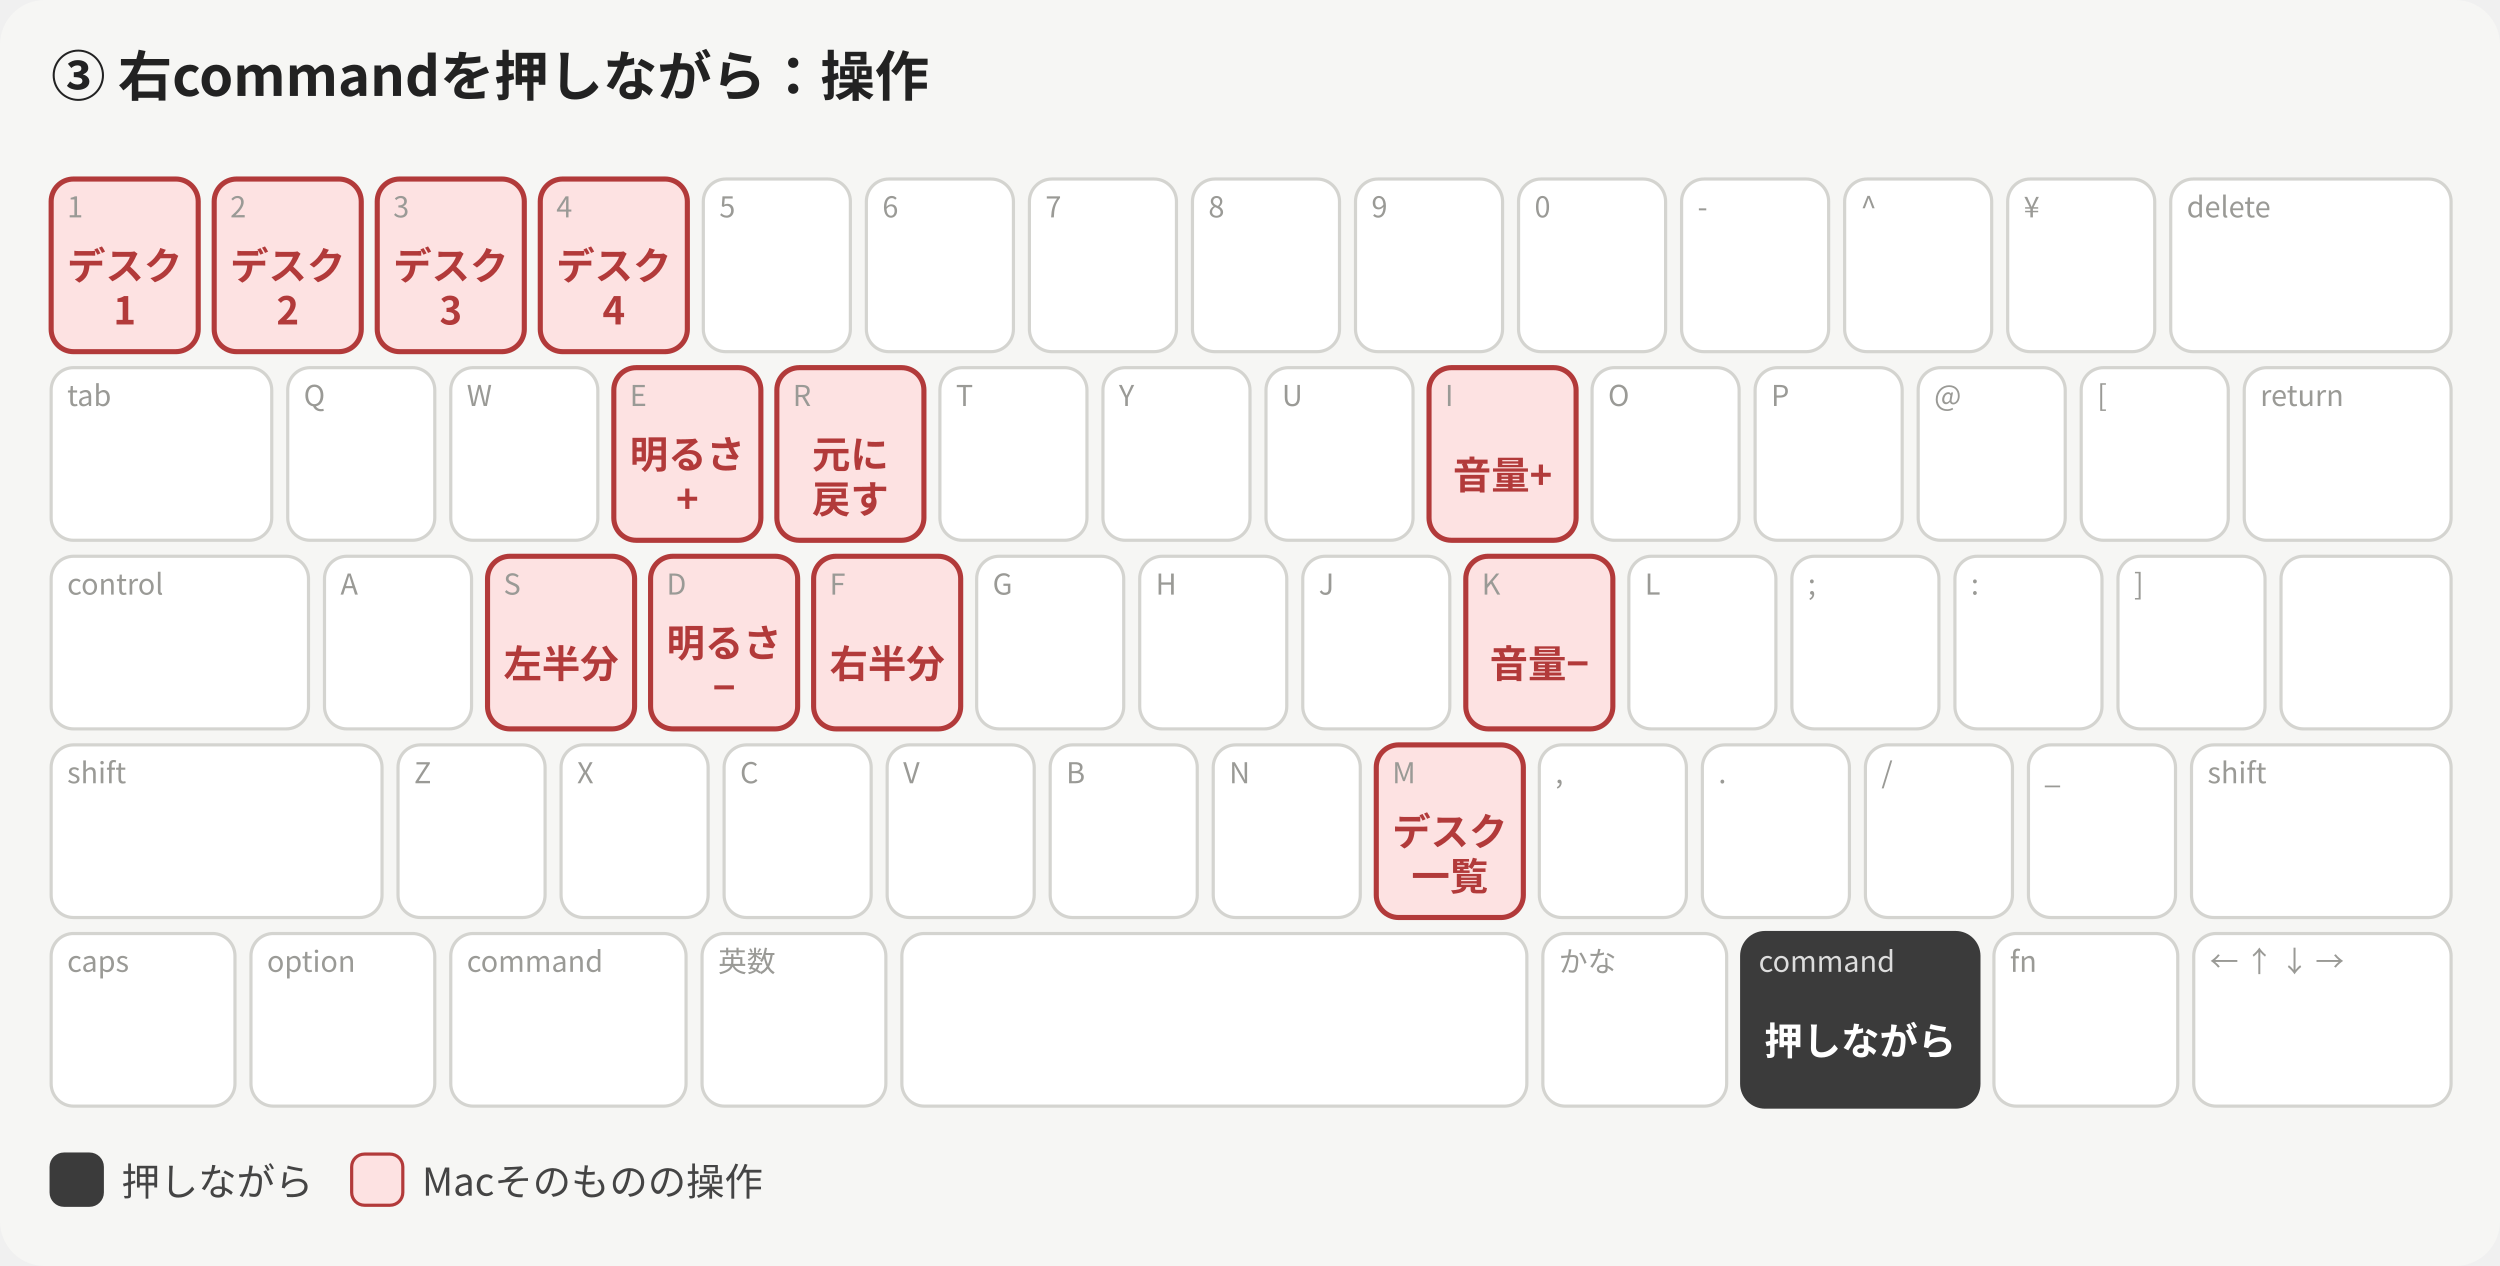
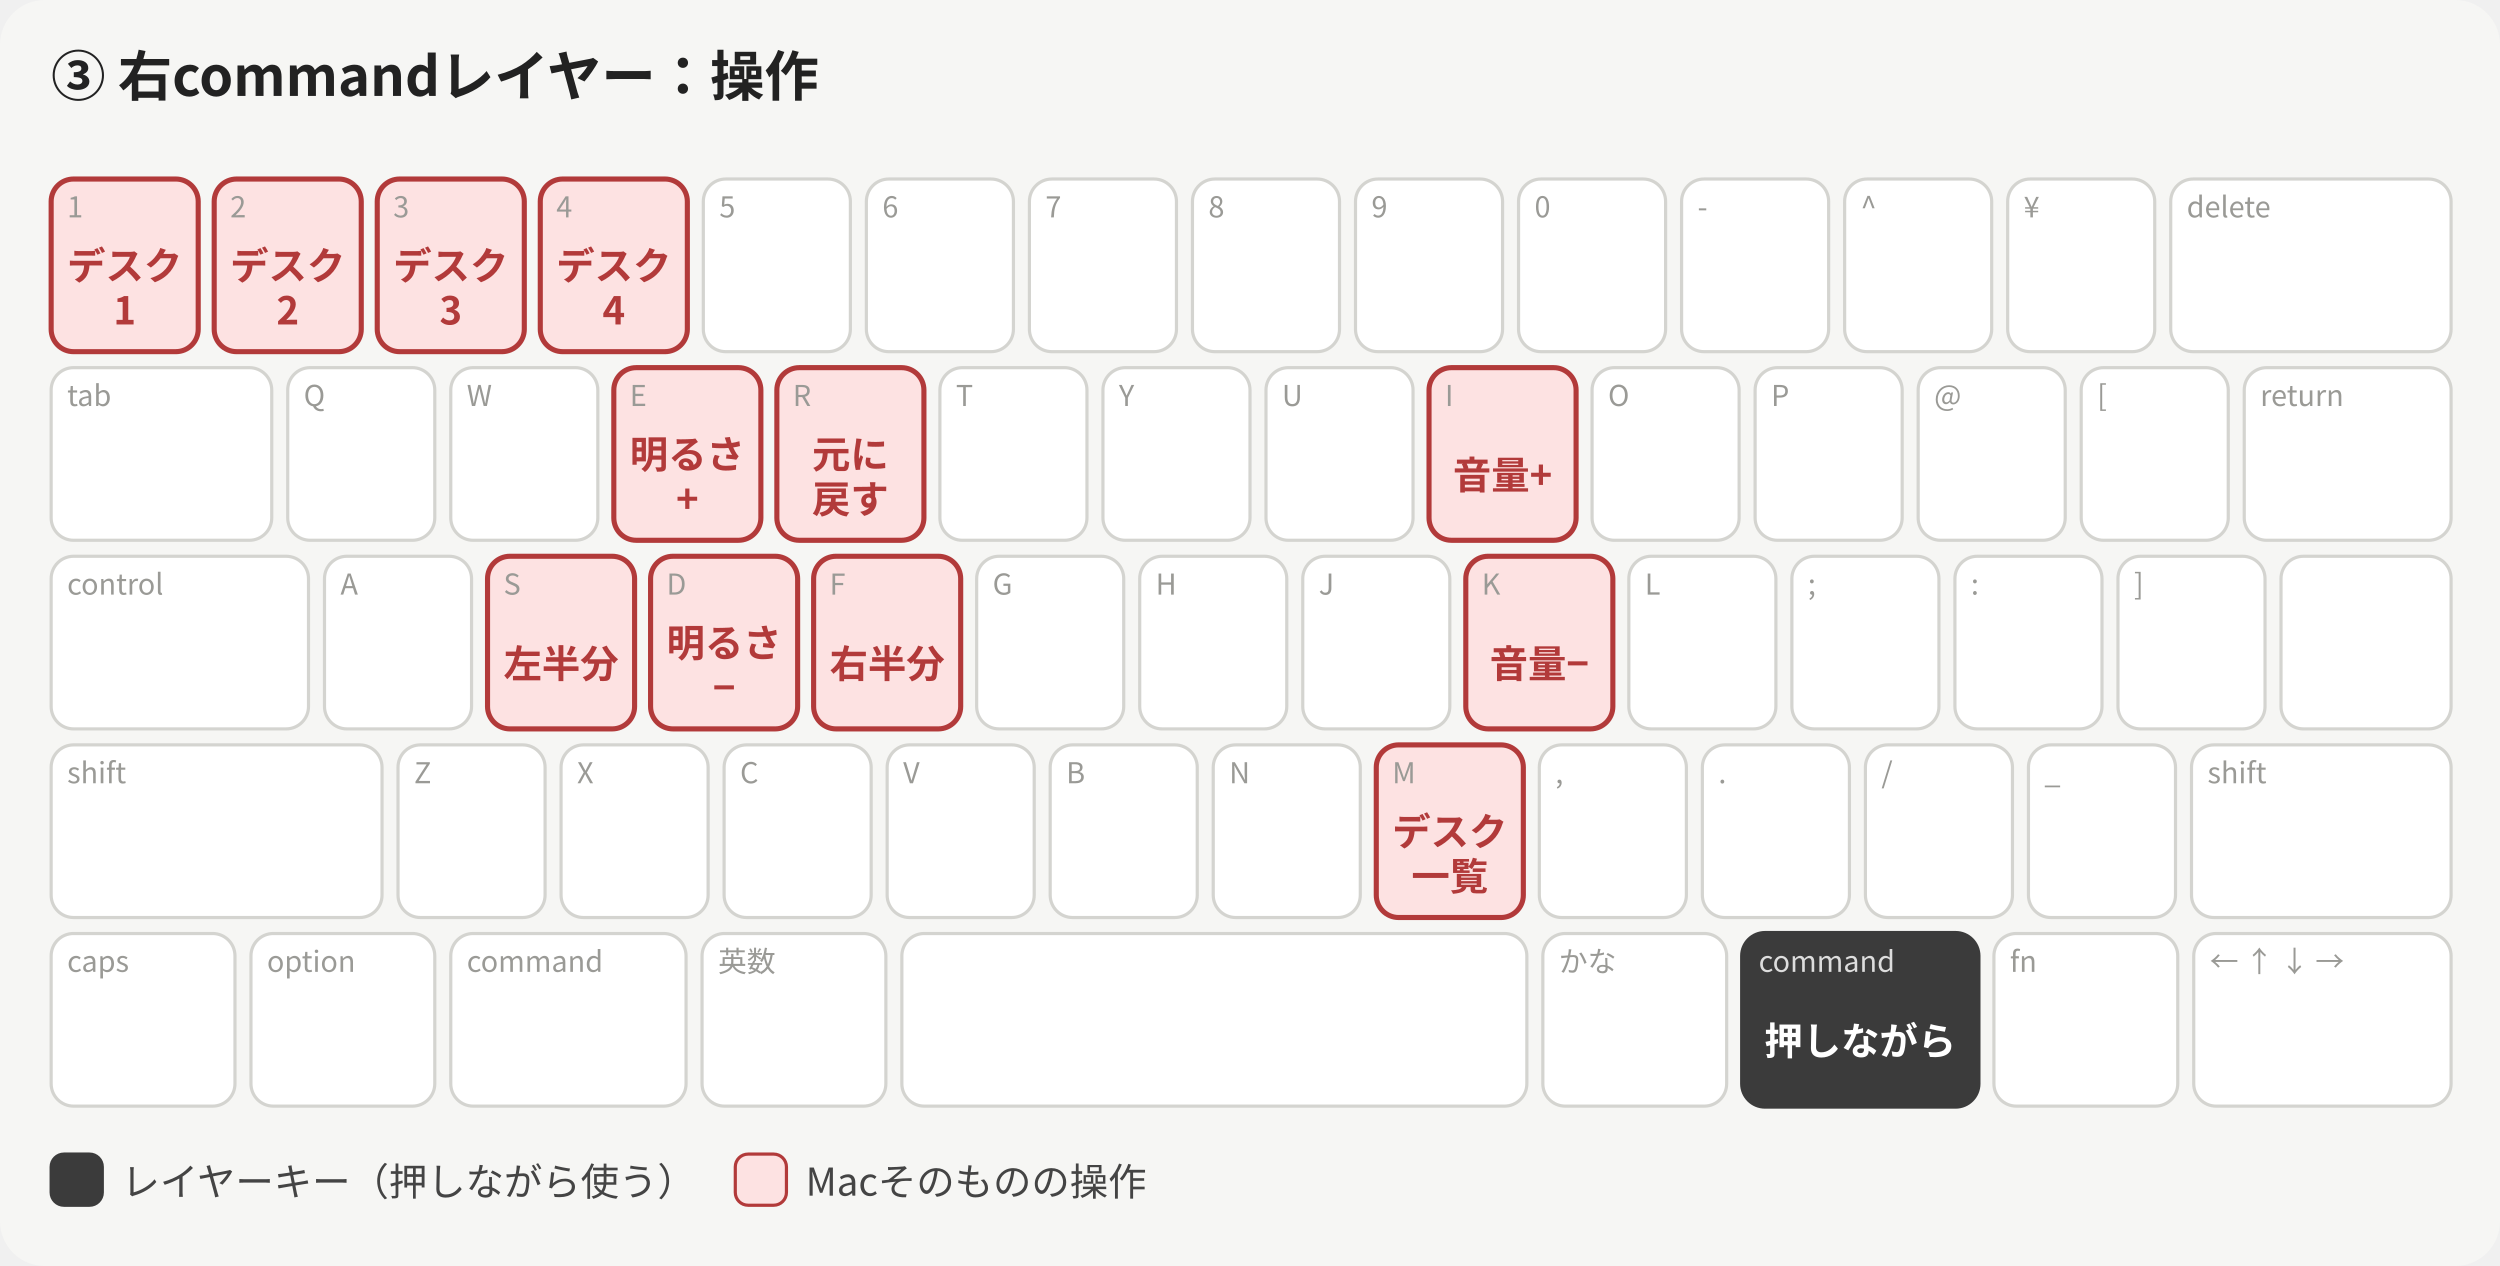
<svg xmlns="http://www.w3.org/2000/svg" viewBox="0 0 782 396" width="782" height="396" font-family="'Hiragino Sans','Hiragino Kaku Gothic ProN','Noto Sans JP','Noto Sans CJK JP',sans-serif">
  <rect width="782" height="396" rx="14" fill="#f6f6f4" />
-   <text x="16" y="30" font-size="17" font-weight="700" fill="#222">③ 右commandを押しながら：操作</text>
+   <text x="16" y="30" font-size="17" font-weight="700" fill="#222">③ 右commandレイヤー：操作</text>
  <rect x="16" y="56" width="46.0" height="54" rx="7" fill="#fde2e2" stroke="#b23a3a" stroke-width="1.6" />
  <text x="21" y="68" font-size="9" fill="#9a9a96">1</text>
  <text x="39.0" y="87.5" font-size="12" font-weight="700" fill="#b23a3a" text-anchor="middle">デスク</text>
  <text x="39.0" y="101.5" font-size="12" font-weight="700" fill="#b23a3a" text-anchor="middle">1</text>
  <rect x="67" y="56" width="46.0" height="54" rx="7" fill="#fde2e2" stroke="#b23a3a" stroke-width="1.6" />
  <text x="72" y="68" font-size="9" fill="#9a9a96">2</text>
  <text x="90.0" y="87.5" font-size="12" font-weight="700" fill="#b23a3a" text-anchor="middle">デスク</text>
  <text x="90.0" y="101.5" font-size="12" font-weight="700" fill="#b23a3a" text-anchor="middle">2</text>
  <rect x="118" y="56" width="46.0" height="54" rx="7" fill="#fde2e2" stroke="#b23a3a" stroke-width="1.6" />
  <text x="123" y="68" font-size="9" fill="#9a9a96">3</text>
  <text x="141.0" y="87.5" font-size="12" font-weight="700" fill="#b23a3a" text-anchor="middle">デスク</text>
  <text x="141.0" y="101.5" font-size="12" font-weight="700" fill="#b23a3a" text-anchor="middle">3</text>
  <rect x="169" y="56" width="46.0" height="54" rx="7" fill="#fde2e2" stroke="#b23a3a" stroke-width="1.6" />
  <text x="174" y="68" font-size="9" fill="#9a9a96">4</text>
  <text x="192.0" y="87.5" font-size="12" font-weight="700" fill="#b23a3a" text-anchor="middle">デスク</text>
  <text x="192.0" y="101.5" font-size="12" font-weight="700" fill="#b23a3a" text-anchor="middle">4</text>
  <rect x="220" y="56" width="46.0" height="54" rx="7" fill="#ffffff" stroke="#d4d4d0" stroke-width="1" />
  <text x="225" y="68" font-size="9" fill="#9a9a96">5</text>
  <rect x="271" y="56" width="46.0" height="54" rx="7" fill="#ffffff" stroke="#d4d4d0" stroke-width="1" />
  <text x="276" y="68" font-size="9" fill="#9a9a96">6</text>
  <rect x="322" y="56" width="46.0" height="54" rx="7" fill="#ffffff" stroke="#d4d4d0" stroke-width="1" />
  <text x="327" y="68" font-size="9" fill="#9a9a96">7</text>
  <rect x="373" y="56" width="46.0" height="54" rx="7" fill="#ffffff" stroke="#d4d4d0" stroke-width="1" />
  <text x="378" y="68" font-size="9" fill="#9a9a96">8</text>
  <rect x="424" y="56" width="46.0" height="54" rx="7" fill="#ffffff" stroke="#d4d4d0" stroke-width="1" />
  <text x="429" y="68" font-size="9" fill="#9a9a96">9</text>
  <rect x="475" y="56" width="46.0" height="54" rx="7" fill="#ffffff" stroke="#d4d4d0" stroke-width="1" />
  <text x="480" y="68" font-size="9" fill="#9a9a96">0</text>
  <rect x="526" y="56" width="46.0" height="54" rx="7" fill="#ffffff" stroke="#d4d4d0" stroke-width="1" />
  <text x="531" y="68" font-size="9" fill="#9a9a96">-</text>
  <rect x="577" y="56" width="46.0" height="54" rx="7" fill="#ffffff" stroke="#d4d4d0" stroke-width="1" />
  <text x="582" y="68" font-size="9" fill="#9a9a96">^</text>
  <rect x="628" y="56" width="46.0" height="54" rx="7" fill="#ffffff" stroke="#d4d4d0" stroke-width="1" />
  <text x="633" y="68" font-size="9" fill="#9a9a96">¥</text>
  <rect x="679" y="56" width="87.7" height="54" rx="7" fill="#ffffff" stroke="#d4d4d0" stroke-width="1" />
  <text x="684" y="68" font-size="9" fill="#9a9a96">delete</text>
  <rect x="16" y="115" width="69.0" height="54" rx="7" fill="#ffffff" stroke="#d4d4d0" stroke-width="1" />
  <text x="21" y="127" font-size="9" fill="#9a9a96">tab</text>
  <rect x="90.0" y="115" width="46.0" height="54" rx="7" fill="#ffffff" stroke="#d4d4d0" stroke-width="1" />
  <text x="95.0" y="127" font-size="9" fill="#9a9a96">Q</text>
  <rect x="141.0" y="115" width="46.0" height="54" rx="7" fill="#ffffff" stroke="#d4d4d0" stroke-width="1" />
  <text x="146.0" y="127" font-size="9" fill="#9a9a96">W</text>
  <rect x="192.0" y="115" width="46.0" height="54" rx="7" fill="#fde2e2" stroke="#b23a3a" stroke-width="1.6" />
  <text x="197.0" y="127" font-size="9" fill="#9a9a96">E</text>
  <text x="215.0" y="146.5" font-size="12" font-weight="700" fill="#b23a3a" text-anchor="middle">明るさ</text>
  <text x="215.0" y="160.5" font-size="12" font-weight="700" fill="#b23a3a" text-anchor="middle">+</text>
  <rect x="243.0" y="115" width="46.0" height="54" rx="7" fill="#fde2e2" stroke="#b23a3a" stroke-width="1.6" />
  <text x="248.0" y="127" font-size="9" fill="#9a9a96">R</text>
  <text x="266.0" y="146.5" font-size="12" font-weight="700" fill="#b23a3a" text-anchor="middle">元に</text>
  <text x="266.0" y="160.5" font-size="12" font-weight="700" fill="#b23a3a" text-anchor="middle">戻す</text>
  <rect x="294.0" y="115" width="46.0" height="54" rx="7" fill="#ffffff" stroke="#d4d4d0" stroke-width="1" />
  <text x="299.0" y="127" font-size="9" fill="#9a9a96">T</text>
  <rect x="345.0" y="115" width="46.0" height="54" rx="7" fill="#ffffff" stroke="#d4d4d0" stroke-width="1" />
  <text x="350.0" y="127" font-size="9" fill="#9a9a96">Y</text>
  <rect x="396.0" y="115" width="46.0" height="54" rx="7" fill="#ffffff" stroke="#d4d4d0" stroke-width="1" />
  <text x="401.0" y="127" font-size="9" fill="#9a9a96">U</text>
  <rect x="447.0" y="115" width="46.0" height="54" rx="7" fill="#fde2e2" stroke="#b23a3a" stroke-width="1.6" />
  <text x="452.0" y="127" font-size="9" fill="#9a9a96">I</text>
  <text x="470.0" y="153.0" font-size="12" font-weight="700" fill="#b23a3a" text-anchor="middle">音量+</text>
  <rect x="498.0" y="115" width="46.0" height="54" rx="7" fill="#ffffff" stroke="#d4d4d0" stroke-width="1" />
  <text x="503.0" y="127" font-size="9" fill="#9a9a96">O</text>
  <rect x="549.0" y="115" width="46.0" height="54" rx="7" fill="#ffffff" stroke="#d4d4d0" stroke-width="1" />
  <text x="554.0" y="127" font-size="9" fill="#9a9a96">P</text>
  <rect x="600.0" y="115" width="46.0" height="54" rx="7" fill="#ffffff" stroke="#d4d4d0" stroke-width="1" />
  <text x="605.0" y="127" font-size="9" fill="#9a9a96">@</text>
  <rect x="651.0" y="115" width="46.0" height="54" rx="7" fill="#ffffff" stroke="#d4d4d0" stroke-width="1" />
  <text x="656.0" y="127" font-size="9" fill="#9a9a96">[</text>
  <rect x="702.0" y="115" width="64.7" height="54" rx="7" fill="#ffffff" stroke="#d4d4d0" stroke-width="1" />
  <text x="707.0" y="127" font-size="9" fill="#9a9a96">return</text>
  <rect x="16" y="174" width="80.5" height="54" rx="7" fill="#ffffff" stroke="#d4d4d0" stroke-width="1" />
  <text x="21" y="186" font-size="9" fill="#9a9a96">control</text>
  <rect x="101.5" y="174" width="46.0" height="54" rx="7" fill="#ffffff" stroke="#d4d4d0" stroke-width="1" />
  <text x="106.5" y="186" font-size="9" fill="#9a9a96">A</text>
  <rect x="152.5" y="174" width="46.0" height="54" rx="7" fill="#fde2e2" stroke="#b23a3a" stroke-width="1.6" />
  <text x="157.5" y="186" font-size="9" fill="#9a9a96">S</text>
  <text x="175.5" y="212.0" font-size="12" font-weight="700" fill="#b23a3a" text-anchor="middle">左半分</text>
  <rect x="203.5" y="174" width="46.0" height="54" rx="7" fill="#fde2e2" stroke="#b23a3a" stroke-width="1.6" />
  <text x="208.5" y="186" font-size="9" fill="#9a9a96">D</text>
  <text x="226.5" y="205.5" font-size="12" font-weight="700" fill="#b23a3a" text-anchor="middle">明るさ</text>
  <text x="226.5" y="219.5" font-size="12" font-weight="700" fill="#b23a3a" text-anchor="middle">−</text>
  <rect x="254.5" y="174" width="46.0" height="54" rx="7" fill="#fde2e2" stroke="#b23a3a" stroke-width="1.6" />
  <text x="259.5" y="186" font-size="9" fill="#9a9a96">F</text>
  <text x="277.5" y="212.0" font-size="12" font-weight="700" fill="#b23a3a" text-anchor="middle">右半分</text>
  <rect x="305.5" y="174" width="46.0" height="54" rx="7" fill="#ffffff" stroke="#d4d4d0" stroke-width="1" />
  <text x="310.5" y="186" font-size="9" fill="#9a9a96">G</text>
  <rect x="356.5" y="174" width="46.0" height="54" rx="7" fill="#ffffff" stroke="#d4d4d0" stroke-width="1" />
  <text x="361.5" y="186" font-size="9" fill="#9a9a96">H</text>
  <rect x="407.5" y="174" width="46.0" height="54" rx="7" fill="#ffffff" stroke="#d4d4d0" stroke-width="1" />
  <text x="412.5" y="186" font-size="9" fill="#9a9a96">J</text>
  <rect x="458.5" y="174" width="46.0" height="54" rx="7" fill="#fde2e2" stroke="#b23a3a" stroke-width="1.6" />
  <text x="463.5" y="186" font-size="9" fill="#9a9a96">K</text>
  <text x="481.5" y="212.0" font-size="12" font-weight="700" fill="#b23a3a" text-anchor="middle">音量−</text>
  <rect x="509.5" y="174" width="46.0" height="54" rx="7" fill="#ffffff" stroke="#d4d4d0" stroke-width="1" />
  <text x="514.5" y="186" font-size="9" fill="#9a9a96">L</text>
  <rect x="560.5" y="174" width="46.0" height="54" rx="7" fill="#ffffff" stroke="#d4d4d0" stroke-width="1" />
  <text x="565.5" y="186" font-size="9" fill="#9a9a96">;</text>
  <rect x="611.5" y="174" width="46.0" height="54" rx="7" fill="#ffffff" stroke="#d4d4d0" stroke-width="1" />
  <text x="616.5" y="186" font-size="9" fill="#9a9a96">:</text>
  <rect x="662.5" y="174" width="46.0" height="54" rx="7" fill="#ffffff" stroke="#d4d4d0" stroke-width="1" />
  <text x="667.5" y="186" font-size="9" fill="#9a9a96">]</text>
  <rect x="713.5" y="174" width="53.2" height="54" rx="7" fill="#ffffff" stroke="#d4d4d0" stroke-width="1" />
  <rect x="16" y="233" width="103.5" height="54" rx="7" fill="#ffffff" stroke="#d4d4d0" stroke-width="1" />
  <text x="21" y="245" font-size="9" fill="#9a9a96">shift</text>
  <rect x="124.5" y="233" width="46.0" height="54" rx="7" fill="#ffffff" stroke="#d4d4d0" stroke-width="1" />
  <text x="129.5" y="245" font-size="9" fill="#9a9a96">Z</text>
  <rect x="175.5" y="233" width="46.0" height="54" rx="7" fill="#ffffff" stroke="#d4d4d0" stroke-width="1" />
  <text x="180.5" y="245" font-size="9" fill="#9a9a96">X</text>
  <rect x="226.5" y="233" width="46.0" height="54" rx="7" fill="#ffffff" stroke="#d4d4d0" stroke-width="1" />
  <text x="231.5" y="245" font-size="9" fill="#9a9a96">C</text>
  <rect x="277.5" y="233" width="46.0" height="54" rx="7" fill="#ffffff" stroke="#d4d4d0" stroke-width="1" />
  <text x="282.5" y="245" font-size="9" fill="#9a9a96">V</text>
  <rect x="328.5" y="233" width="46.0" height="54" rx="7" fill="#ffffff" stroke="#d4d4d0" stroke-width="1" />
  <text x="333.5" y="245" font-size="9" fill="#9a9a96">B</text>
  <rect x="379.5" y="233" width="46.0" height="54" rx="7" fill="#ffffff" stroke="#d4d4d0" stroke-width="1" />
  <text x="384.5" y="245" font-size="9" fill="#9a9a96">N</text>
  <rect x="430.5" y="233" width="46.0" height="54" rx="7" fill="#fde2e2" stroke="#b23a3a" stroke-width="1.6" />
  <text x="435.5" y="245" font-size="9" fill="#9a9a96">M</text>
  <text x="453.5" y="264.5" font-size="12" font-weight="700" fill="#b23a3a" text-anchor="middle">デスク</text>
  <text x="453.5" y="278.5" font-size="12" font-weight="700" fill="#b23a3a" text-anchor="middle">一覧</text>
  <rect x="481.5" y="233" width="46.0" height="54" rx="7" fill="#ffffff" stroke="#d4d4d0" stroke-width="1" />
  <text x="486.5" y="245" font-size="9" fill="#9a9a96">,</text>
  <rect x="532.5" y="233" width="46.0" height="54" rx="7" fill="#ffffff" stroke="#d4d4d0" stroke-width="1" />
  <text x="537.5" y="245" font-size="9" fill="#9a9a96">.</text>
  <rect x="583.5" y="233" width="46.0" height="54" rx="7" fill="#ffffff" stroke="#d4d4d0" stroke-width="1" />
  <text x="588.5" y="245" font-size="9" fill="#9a9a96">/</text>
  <rect x="634.5" y="233" width="46.0" height="54" rx="7" fill="#ffffff" stroke="#d4d4d0" stroke-width="1" />
  <text x="639.5" y="245" font-size="9" fill="#9a9a96">_</text>
  <rect x="685.5" y="233" width="81.2" height="54" rx="7" fill="#ffffff" stroke="#d4d4d0" stroke-width="1" />
  <text x="690.5" y="245" font-size="9" fill="#9a9a96">shift</text>
  <rect x="16" y="292" width="57.5" height="54" rx="7" fill="#ffffff" stroke="#d4d4d0" stroke-width="1" />
  <text x="21" y="304" font-size="9" fill="#9a9a96">caps</text>
  <rect x="78.5" y="292" width="57.5" height="54" rx="7" fill="#ffffff" stroke="#d4d4d0" stroke-width="1" />
  <text x="83.5" y="304" font-size="9" fill="#9a9a96">option</text>
  <rect x="141.0" y="292" width="73.6" height="54" rx="7" fill="#ffffff" stroke="#d4d4d0" stroke-width="1" />
  <text x="146.0" y="304" font-size="9" fill="#9a9a96">command</text>
  <rect x="219.6" y="292" width="57.5" height="54" rx="7" fill="#ffffff" stroke="#d4d4d0" stroke-width="1" />
  <text x="224.6" y="304" font-size="9" fill="#9a9a96">英数</text>
  <rect x="282.1" y="292" width="195.5" height="54" rx="7" fill="#ffffff" stroke="#d4d4d0" stroke-width="1" />
  <rect x="482.6" y="292" width="57.5" height="54" rx="7" fill="#ffffff" stroke="#d4d4d0" stroke-width="1" />
  <text x="487.6" y="304" font-size="9" fill="#9a9a96">かな</text>
  <rect x="545.1" y="292" width="73.6" height="54" rx="7" fill="#3b3b3b" stroke="#3b3b3b" stroke-width="1.6" />
  <text x="550.1" y="304" font-size="9" fill="#ddd">command</text>
  <text x="581.9" y="330.0" font-size="12" font-weight="700" fill="#ffffff" text-anchor="middle">押しながら</text>
  <rect x="623.7" y="292" width="57.5" height="54" rx="7" fill="#ffffff" stroke="#d4d4d0" stroke-width="1" />
  <text x="628.7" y="304" font-size="9" fill="#9a9a96">fn</text>
  <rect x="686.2" y="292" width="80.5" height="54" rx="7" fill="#ffffff" stroke="#d4d4d0" stroke-width="1" />
  <text x="691.2" y="304" font-size="9" fill="#9a9a96">← ↑ ↓ →</text>
  <rect x="16" y="361" width="16" height="16" rx="4" fill="#3b3b3b" stroke="#3b3b3b" />
-   <text x="38" y="374" font-size="12" fill="#444">押しながら</text>
-   <rect x="110" y="361" width="16" height="16" rx="4" fill="#fde2e2" stroke="#b23a3a" />
-   <text x="132" y="374" font-size="12" fill="#444">Macそのものの操作</text>
+   <text x="38" y="374" font-size="12" fill="#444">レイヤーキー（押しながら使う）</text>
+   <rect x="230" y="361" width="16" height="16" rx="4" fill="#fde2e2" stroke="#b23a3a" />
+   <text x="252" y="374" font-size="12" fill="#444">Macそのものの操作</text>
</svg>
